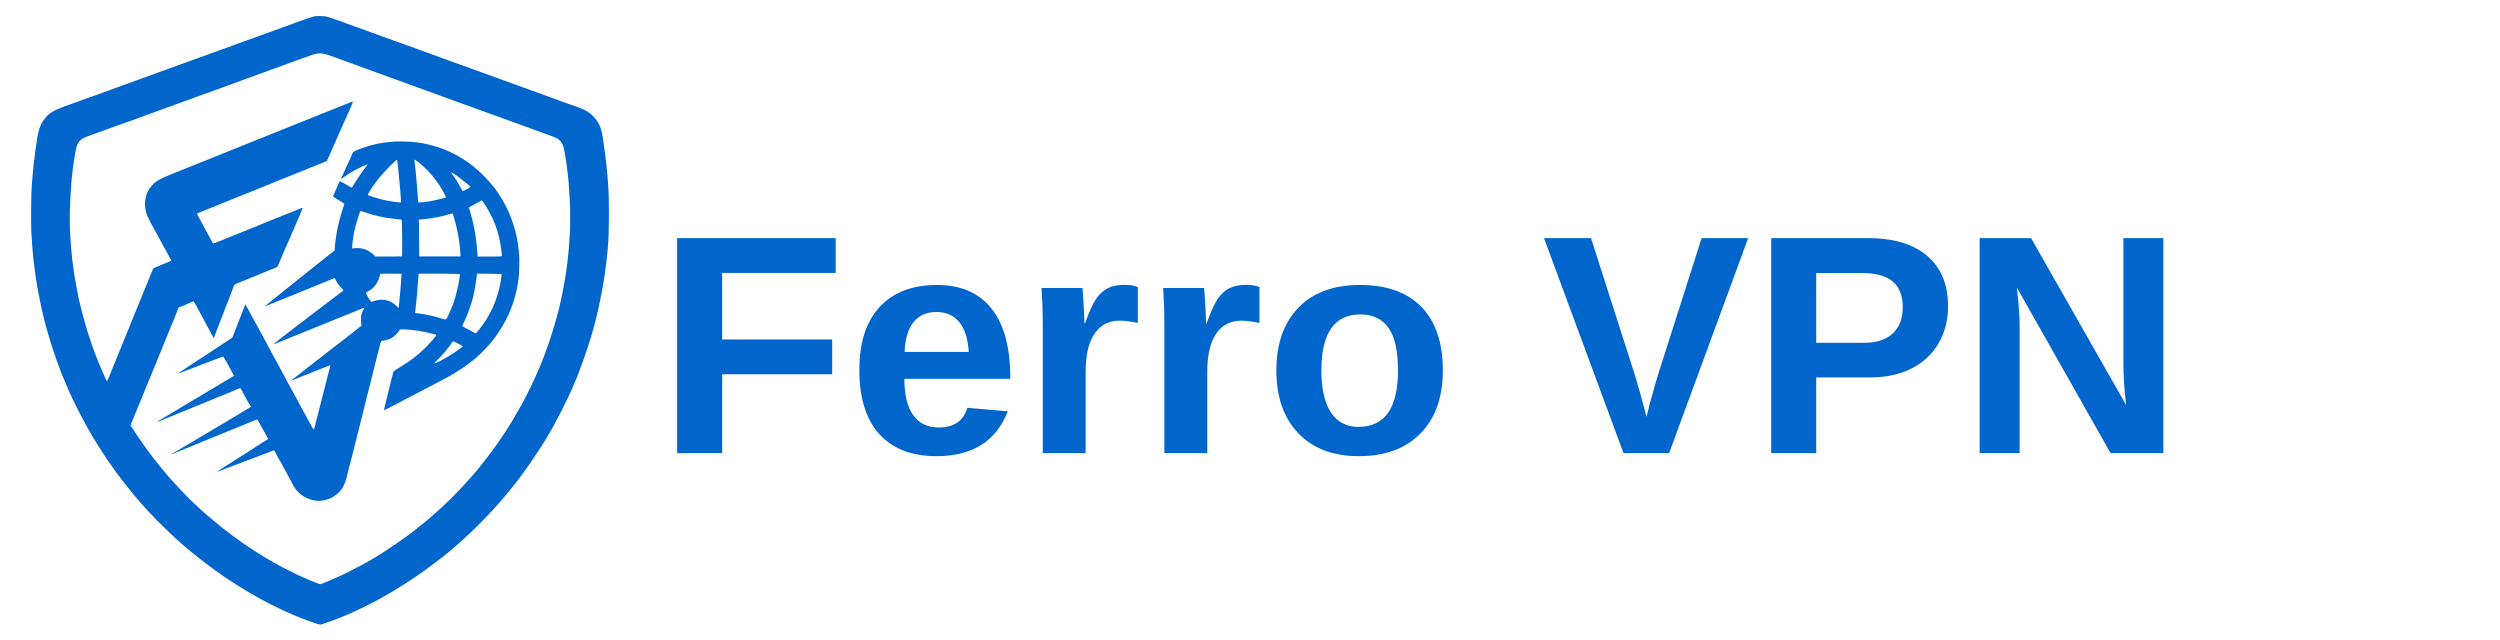
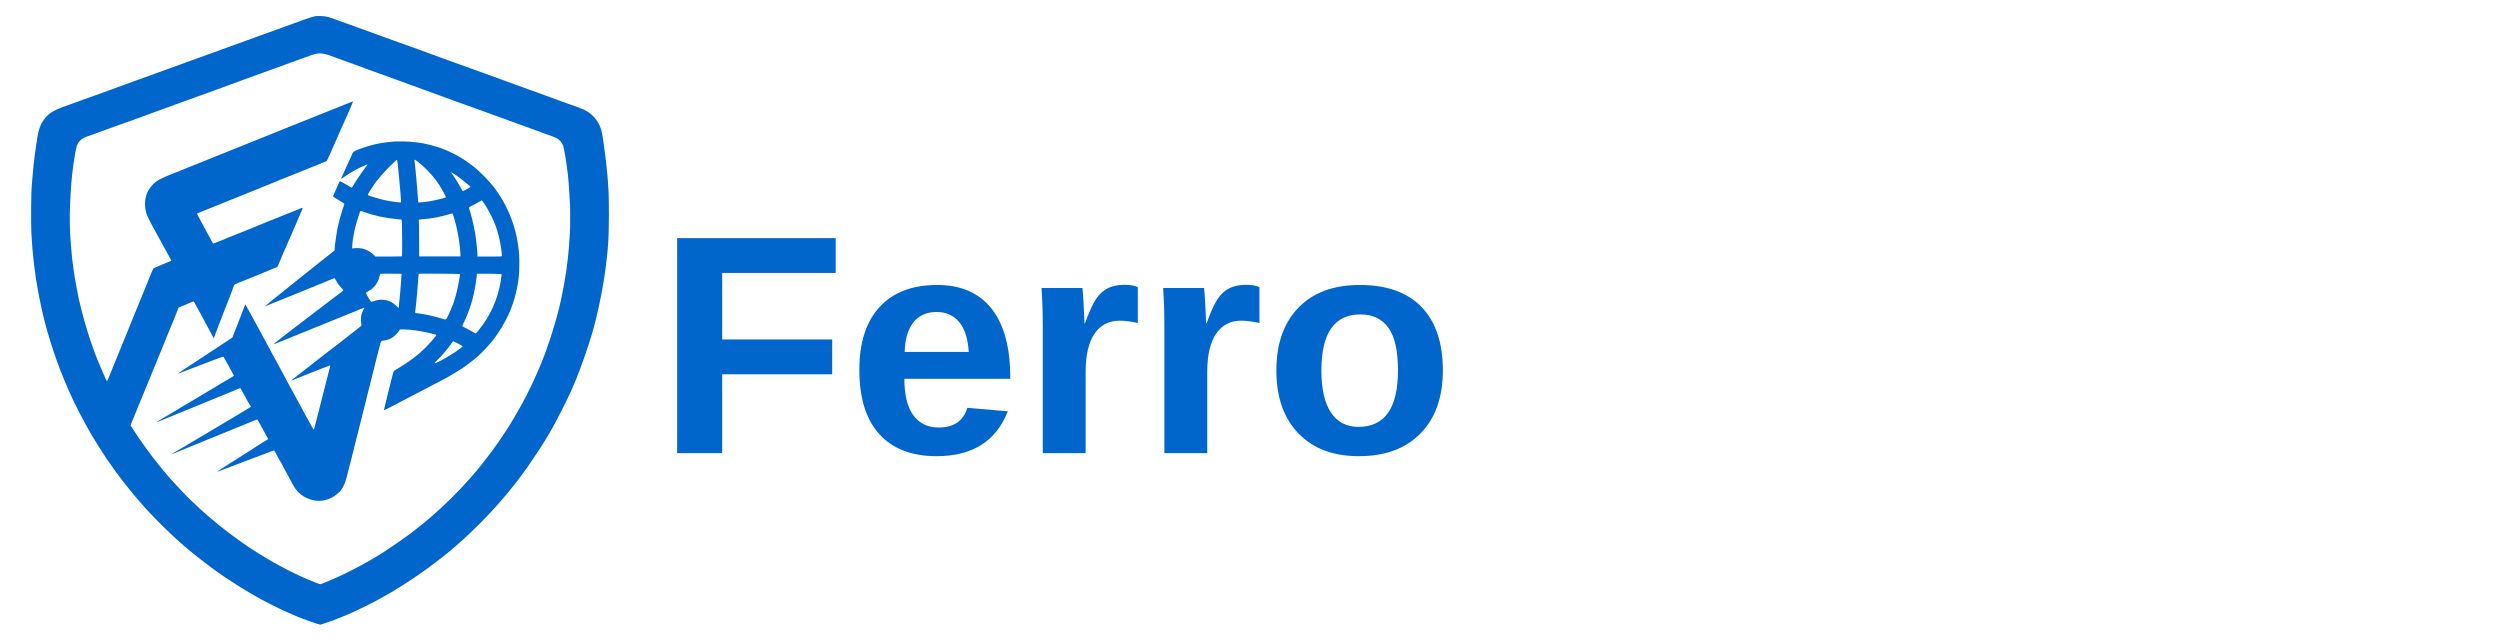
<svg xmlns="http://www.w3.org/2000/svg" version="1.0" width="8000pt" height="2048pt" viewBox="0 0 8000 2048" preserveAspectRatio="xMidYMid meet">
  <g transform="translate(0,2048) scale(0.1,-0.1)" fill="#0066CC" stroke="none">
    <path d="M10005 19941 c-106 -28 -343 -111 -990 -349 -165 -60 -372 -136 -460 -167 -88 -31 -200 -71 -250 -90 -112 -42 -347 -127 -570 -207 -93 -33 -228 -82 -300 -108 -71 -26 -238 -86 -370 -134 -132 -48 -256 -93 -275 -101 -33 -12 -124 -45 -445 -160 -71 -25 -202 -73 -290 -105 -88 -33 -209 -77 -270 -98 -150 -53 -566 -204 -695 -252 -58 -21 -168 -61 -245 -89 -77 -27 -221 -79 -320 -116 -99 -36 -360 -131 -580 -210 -220 -79 -436 -158 -480 -175 -44 -17 -105 -39 -135 -50 -121 -41 -228 -79 -280 -100 -30 -11 -80 -29 -110 -39 -30 -11 -131 -47 -225 -81 -93 -34 -255 -93 -360 -130 -104 -38 -260 -94 -345 -125 -262 -95 -408 -180 -525 -306 -59 -64 -141 -181 -167 -239 -47 -102 -68 -165 -92 -265 -22 -99 -38 -191 -91 -560 -44 -302 -79 -624 -100 -920 -8 -115 -17 -228 -20 -250 -18 -157 -27 -1139 -12 -1460 30 -648 106 -1313 217 -1905 68 -356 137 -678 199 -920 101 -393 270 -944 396 -1285 20 -55 43 -118 50 -140 62 -185 292 -735 454 -1085 84 -181 314 -632 391 -765 13 -22 35 -62 50 -90 15 -27 55 -99 89 -160 35 -60 77 -135 94 -165 59 -105 372 -600 478 -755 92 -134 199 -285 273 -385 39 -52 78 -104 86 -116 84 -125 583 -744 691 -859 26 -27 59 -66 75 -85 15 -19 55 -64 88 -100 34 -36 113 -121 176 -189 263 -284 735 -741 990 -961 35 -30 71 -62 79 -70 9 -9 54 -47 101 -85 47 -39 94 -78 105 -87 226 -187 426 -343 745 -580 402 -298 1025 -693 1525 -966 155 -84 523 -271 628 -318 45 -21 119 -54 165 -76 46 -21 142 -63 215 -94 73 -31 146 -62 162 -70 122 -55 687 -254 724 -254 9 0 82 23 162 51 79 28 162 57 184 64 63 20 357 136 505 199 352 150 880 412 1187 590 68 39 140 80 162 92 21 11 97 56 167 99 538 326 952 612 1494 1030 587 453 1320 1150 1870 1779 128 148 304 358 439 526 50 63 97 122 104 130 7 8 30 40 52 70 22 30 47 63 55 72 17 19 169 227 265 363 75 106 275 404 330 490 21 33 55 85 75 115 55 82 251 401 263 430 6 14 21 39 33 55 11 17 40 66 64 110 23 44 59 109 78 145 19 36 42 79 52 95 54 93 308 594 380 750 18 39 52 111 75 160 24 50 60 130 80 179 20 49 41 96 45 105 61 115 314 797 435 1171 117 362 139 435 175 570 12 47 28 105 36 130 25 86 105 416 135 560 17 80 39 186 50 235 67 315 126 658 173 1010 29 208 61 495 71 620 3 44 10 132 15 195 31 383 34 1454 5 1815 -3 33 -10 132 -15 220 -18 281 -79 815 -139 1215 -5 36 -17 115 -26 175 -41 277 -123 461 -285 637 -120 132 -266 222 -482 297 -62 22 -162 58 -223 80 -60 22 -144 52 -185 66 -41 15 -133 49 -205 75 -71 27 -224 83 -340 124 -207 74 -343 123 -680 246 -93 34 -269 98 -390 141 -121 44 -236 86 -255 94 -19 8 -154 57 -300 109 -146 52 -353 127 -460 166 -107 40 -287 105 -400 145 -113 40 -257 91 -320 115 -63 23 -151 54 -195 69 -44 16 -147 53 -230 84 -82 31 -382 140 -665 243 -283 102 -551 200 -595 216 -94 34 -225 81 -275 98 -19 7 -114 41 -210 75 -96 35 -232 84 -302 109 -70 25 -144 52 -165 60 -21 9 -128 47 -238 87 -344 122 -954 343 -1035 374 -344 130 -408 147 -595 152 -129 3 -149 1 -250 -26z m380 -1187 c90 -20 125 -32 455 -154 151 -56 320 -117 375 -136 102 -36 270 -98 570 -209 199 -75 600 -220 759 -275 61 -22 161 -57 221 -80 215 -80 667 -245 1030 -375 371 -133 653 -236 780 -284 61 -22 193 -70 295 -107 102 -36 248 -88 325 -116 77 -27 185 -67 240 -87 55 -21 210 -78 345 -126 135 -48 268 -96 295 -106 227 -85 557 -205 775 -282 69 -25 193 -70 275 -100 83 -31 265 -97 405 -147 139 -50 272 -102 295 -115 86 -51 162 -144 196 -242 35 -104 101 -499 148 -893 20 -167 40 -418 51 -635 6 -121 15 -283 21 -360 8 -130 5 -835 -4 -880 -3 -11 -8 -85 -11 -165 -8 -163 -31 -465 -46 -585 -5 -44 -14 -125 -20 -180 -43 -401 -158 -1039 -266 -1485 -154 -632 -455 -1530 -666 -1990 -16 -36 -45 -101 -63 -145 -78 -187 -337 -717 -435 -890 -13 -22 -34 -62 -47 -88 -22 -42 -65 -118 -243 -422 -25 -44 -66 -111 -90 -150 -24 -38 -61 -99 -83 -135 -22 -36 -56 -90 -77 -120 -230 -346 -297 -442 -392 -567 -27 -34 -48 -67 -48 -72 0 -5 -3 -11 -7 -13 -9 -3 -24 -23 -153 -193 -136 -180 -182 -238 -214 -276 -34 -40 -46 -54 -96 -119 -35 -45 -57 -71 -180 -210 -461 -523 -868 -926 -1335 -1325 -82 -70 -161 -137 -175 -149 -47 -40 -365 -291 -413 -326 -27 -19 -84 -62 -127 -95 -148 -112 -598 -422 -772 -531 -21 -13 -55 -35 -75 -47 -21 -13 -63 -40 -93 -59 -30 -19 -100 -61 -155 -93 -55 -32 -122 -72 -150 -88 -98 -59 -403 -222 -581 -311 -341 -172 -617 -295 -954 -427 -21 -8 -51 1 -175 49 -684 268 -1432 665 -2120 1125 -301 202 -652 459 -930 682 -88 70 -412 341 -425 355 -3 3 -21 18 -40 34 -47 38 -234 210 -350 322 -52 51 -112 107 -134 126 -70 61 -469 481 -621 654 -169 193 -159 181 -281 329 -167 204 -220 270 -284 354 -91 118 -101 131 -236 318 -192 267 -218 304 -229 322 -14 23 -180 275 -227 346 l-40 60 20 55 c11 30 46 116 77 190 31 74 76 187 101 250 25 63 49 124 54 135 5 11 18 43 30 70 12 28 55 131 95 230 115 283 235 577 250 610 8 17 42 98 75 180 116 284 229 560 270 660 23 55 97 237 164 405 68 168 133 325 144 350 11 25 43 101 71 170 27 69 79 197 115 285 36 88 66 165 66 172 0 6 24 21 53 32 28 11 137 56 241 99 l189 80 16 -21 c18 -25 18 -24 104 -183 62 -116 144 -266 222 -409 21 -38 56 -104 77 -145 22 -41 70 -131 108 -200 38 -69 79 -146 91 -172 13 -27 26 -48 30 -48 4 0 10 12 13 27 4 14 22 65 40 112 19 47 53 138 75 201 23 63 51 135 63 160 11 25 35 86 53 137 19 50 70 183 114 295 151 383 228 583 261 678 18 52 40 101 48 107 9 7 63 31 121 54 58 22 120 46 136 53 78 34 222 92 655 267 455 183 453 182 467 209 7 14 31 70 54 125 22 55 49 119 60 142 10 24 19 45 19 48 0 3 18 44 39 92 21 49 62 142 91 208 102 234 118 271 160 365 24 52 60 136 80 185 21 50 86 200 145 335 137 313 159 370 141 370 -12 0 -47 -13 -141 -55 -16 -7 -84 -34 -150 -60 -66 -26 -165 -65 -220 -87 -280 -113 -324 -131 -370 -148 -27 -10 -93 -36 -145 -58 -52 -22 -201 -82 -330 -135 -224 -91 -395 -160 -525 -214 -33 -14 -94 -38 -135 -53 -41 -16 -142 -56 -225 -90 -404 -166 -591 -242 -604 -243 -7 -1 -17 5 -22 13 -4 8 -52 96 -105 195 -54 99 -115 209 -135 245 -21 36 -72 133 -114 215 -43 83 -95 181 -117 218 -22 38 -37 71 -34 74 3 3 65 29 138 58 73 29 286 114 473 190 187 76 372 150 410 166 39 15 138 55 220 89 83 33 166 67 185 74 19 8 132 53 250 101 118 48 280 113 360 145 80 32 226 91 325 132 272 113 404 167 700 283 149 59 288 115 310 125 22 9 94 39 160 64 127 50 380 152 530 215 l90 37 32 65 c17 35 56 120 87 189 145 327 306 693 381 865 46 105 96 219 113 255 83 178 233 523 230 530 -2 5 -23 0 -48 -10 -43 -18 -733 -294 -1455 -582 -192 -77 -411 -164 -485 -195 -74 -30 -162 -65 -195 -78 -33 -12 -172 -68 -310 -124 -525 -214 -772 -314 -820 -331 -27 -10 -117 -46 -200 -80 -82 -34 -364 -147 -625 -251 -261 -105 -500 -201 -530 -214 -30 -13 -175 -71 -322 -129 -147 -58 -287 -114 -310 -124 -46 -20 -140 -58 -253 -102 -668 -260 -779 -323 -942 -540 -131 -173 -186 -410 -154 -655 23 -170 72 -287 296 -690 150 -270 244 -442 282 -515 78 -147 224 -413 238 -434 22 -30 19 -43 -12 -54 -66 -22 -523 -215 -537 -225 -9 -7 -39 -68 -67 -137 -28 -69 -80 -197 -116 -285 -36 -88 -94 -230 -128 -315 -35 -85 -80 -195 -100 -245 -144 -350 -180 -438 -205 -500 -15 -38 -62 -155 -105 -260 -42 -104 -110 -271 -150 -370 -40 -99 -110 -270 -155 -380 -45 -110 -111 -270 -145 -355 -35 -85 -86 -211 -115 -280 -28 -69 -60 -147 -70 -175 -44 -119 -127 -309 -136 -312 -10 -3 -68 122 -190 412 -47 110 -89 209 -94 220 -28 58 -147 377 -210 560 -162 477 -275 868 -381 1325 -11 47 -24 101 -29 120 -11 39 -113 587 -130 695 -6 39 -19 129 -31 200 -40 262 -70 538 -89 820 -5 83 -12 177 -15 210 -22 278 -29 685 -16 1010 11 263 34 672 45 785 3 25 10 101 16 170 6 69 17 170 25 225 8 55 21 156 30 225 28 209 75 461 101 542 27 82 58 132 121 193 62 60 127 91 353 168 56 19 381 137 475 172 39 15 138 51 220 80 83 29 265 94 405 145 140 51 316 114 390 140 206 74 426 154 630 230 207 77 558 204 755 275 72 25 153 55 180 65 28 11 138 51 245 89 107 39 314 113 460 166 146 53 326 118 400 145 351 126 673 244 752 276 49 19 90 34 93 34 8 0 902 324 1210 439 44 16 188 69 320 117 132 48 276 100 320 116 337 125 426 140 600 102z" />
    <path d="M12645 15954 c-16 -2 -86 -9 -155 -15 -309 -26 -554 -80 -875 -189 -245 -84 -325 -127 -339 -184 -3 -13 -29 -73 -57 -133 -28 -59 -95 -205 -149 -323 -54 -118 -112 -246 -129 -284 -18 -38 -30 -70 -28 -73 3 -2 58 34 123 80 212 149 393 249 668 367 27 11 51 18 54 16 3 -3 -8 -22 -24 -42 -123 -157 -361 -506 -428 -626 -38 -71 -54 -80 -91 -54 -11 7 -91 54 -177 104 -157 90 -158 91 -173 69 -8 -12 -15 -25 -15 -28 0 -4 -42 -100 -94 -212 -52 -113 -96 -213 -98 -222 -3 -18 38 -45 265 -181 53 -32 97 -64 97 -71 0 -8 -6 -29 -14 -48 -56 -132 -184 -600 -219 -795 -36 -201 -77 -515 -77 -592 0 -53 -1 -54 -52 -93 -62 -47 -219 -170 -333 -261 -44 -35 -138 -110 -210 -167 -211 -167 -737 -588 -915 -732 -91 -74 -235 -189 -320 -257 -229 -182 -301 -242 -356 -292 l-49 -45 95 41 c52 22 176 73 275 113 99 40 360 146 580 235 220 90 542 220 715 290 173 70 368 150 433 179 65 28 124 51 130 51 7 0 35 -44 62 -97 39 -77 67 -116 138 -190 49 -51 87 -98 84 -105 -2 -7 -42 -40 -88 -73 -46 -33 -115 -85 -154 -116 -65 -51 -415 -318 -732 -556 -75 -57 -175 -134 -222 -172 -47 -37 -123 -95 -167 -127 -45 -33 -121 -90 -170 -128 -49 -39 -125 -97 -169 -131 -44 -34 -125 -96 -180 -139 -55 -43 -145 -112 -199 -154 -121 -94 -170 -137 -141 -127 63 23 155 59 265 105 228 95 464 191 565 230 55 21 161 64 235 95 74 31 169 70 210 86 41 16 84 34 95 39 33 15 98 41 125 50 14 5 131 52 260 105 129 53 357 145 505 205 149 60 346 140 439 179 194 81 221 87 183 42 -24 -29 -75 -156 -87 -217 -12 -60 -9 -244 5 -295 8 -31 16 -23 -171 -169 -81 -63 -194 -151 -250 -195 -56 -44 -135 -106 -175 -137 -41 -31 -158 -121 -260 -200 -102 -79 -200 -154 -218 -168 -19 -14 -142 -110 -275 -213 -132 -104 -295 -230 -361 -282 -66 -51 -169 -132 -230 -180 -60 -48 -144 -113 -185 -145 -90 -69 -126 -100 -116 -100 4 0 39 14 79 31 40 17 113 46 162 66 50 19 292 115 538 214 246 98 453 179 459 179 5 0 8 -10 6 -22 -6 -25 -152 -596 -198 -773 -50 -190 -212 -828 -220 -865 -6 -29 -34 -138 -91 -352 -5 -21 -15 -38 -22 -38 -7 0 -32 37 -56 83 -24 45 -58 107 -76 137 -18 30 -53 94 -78 141 -25 47 -67 126 -95 175 -27 49 -72 132 -99 184 -69 130 -118 221 -168 310 -23 41 -74 134 -112 205 -39 72 -110 202 -158 290 -100 182 -295 546 -295 550 0 2 -33 61 -73 132 -41 70 -98 175 -127 233 -30 58 -68 130 -85 160 -35 61 -169 309 -235 435 -23 44 -69 130 -103 190 -33 61 -99 182 -147 270 -48 88 -131 238 -183 334 l-96 173 -14 -33 c-7 -19 -37 -97 -67 -174 -77 -201 -170 -441 -258 -664 l-77 -194 -205 -134 c-113 -74 -230 -152 -260 -173 -30 -21 -97 -65 -148 -97 -51 -32 -276 -179 -500 -328 -224 -148 -458 -303 -520 -343 -62 -41 -112 -76 -112 -78 0 -5 46 12 320 118 135 53 297 115 360 138 131 48 323 121 490 187 157 62 281 104 290 98 4 -3 41 -65 81 -137 39 -73 113 -207 163 -298 50 -91 91 -168 91 -172 0 -9 -349 -219 -457 -275 -15 -8 -30 -19 -34 -24 -3 -6 -16 -14 -27 -19 -12 -5 -43 -22 -68 -37 -25 -16 -113 -68 -195 -117 -82 -49 -205 -123 -274 -164 -69 -41 -210 -126 -315 -187 -104 -62 -233 -138 -285 -170 -52 -32 -108 -66 -125 -75 -16 -10 -52 -31 -80 -48 -121 -73 -504 -301 -542 -322 -24 -13 -43 -27 -43 -32 0 -12 -1 -12 107 33 54 23 186 77 293 120 107 44 214 88 237 99 24 11 46 20 49 20 3 0 106 41 228 91 374 155 446 184 606 249 85 34 175 71 200 82 25 11 99 42 165 68 99 39 283 114 370 150 11 5 65 27 120 50 55 23 114 47 130 55 78 35 128 55 141 55 7 0 30 -33 50 -72 20 -40 65 -124 100 -185 35 -62 64 -115 64 -118 0 -8 102 -180 119 -199 15 -17 15 -19 -4 -33 -28 -20 -389 -239 -500 -303 -16 -9 -86 -51 -155 -92 -221 -132 -474 -282 -495 -294 -65 -36 -552 -325 -605 -359 -19 -12 -64 -39 -100 -60 -36 -21 -82 -49 -102 -62 -21 -13 -40 -23 -43 -23 -3 0 -27 -15 -54 -33 -52 -34 -85 -54 -169 -100 -30 -15 -105 -60 -168 -98 -63 -38 -119 -69 -124 -69 -6 0 -10 -4 -10 -9 0 -6 82 24 183 65 257 107 494 204 547 224 129 51 428 173 477 196 17 8 33 14 36 14 5 0 292 117 342 140 25 11 289 118 530 215 99 40 229 94 289 119 146 63 337 139 340 134 1 -1 13 -21 26 -43 12 -22 32 -56 43 -75 23 -39 98 -175 150 -272 59 -110 110 -202 121 -220 5 -9 8 -19 6 -21 -18 -14 -193 -117 -201 -117 -5 0 -9 -4 -9 -8 0 -5 -11 -14 -24 -20 -14 -6 -92 -55 -173 -108 -81 -54 -164 -107 -183 -120 -19 -12 -125 -79 -235 -149 -110 -71 -254 -162 -320 -203 -66 -41 -149 -94 -185 -117 -68 -45 -176 -113 -247 -159 -60 -37 -54 -50 10 -22 28 13 122 49 207 80 85 32 164 61 175 66 39 16 241 93 320 121 44 16 89 33 100 38 11 5 34 14 50 20 17 5 95 35 175 66 80 31 213 81 295 111 83 31 214 80 292 110 78 30 144 54 146 54 3 0 26 -40 51 -89 25 -49 55 -107 67 -128 12 -21 38 -67 57 -103 19 -36 40 -69 46 -75 7 -5 18 -26 26 -45 8 -19 23 -51 34 -70 10 -19 34 -62 51 -95 79 -147 112 -208 175 -320 37 -66 79 -145 92 -175 30 -65 129 -200 184 -251 117 -108 225 -172 367 -217 210 -68 371 -66 583 8 133 46 212 97 350 226 107 100 187 264 248 510 24 98 47 195 51 214 4 19 13 55 21 80 24 78 42 147 120 465 41 171 82 333 90 360 7 28 30 118 50 200 19 83 62 251 95 375 32 124 97 383 144 575 89 364 146 594 171 680 7 28 27 106 43 175 58 242 262 1052 286 1133 18 64 34 77 94 77 44 0 183 41 246 72 82 42 235 192 268 265 10 24 13 24 141 22 268 -4 632 -62 999 -160 20 -5 37 -16 37 -24 0 -24 -197 -252 -340 -395 -247 -247 -523 -456 -870 -660 -98 -57 -149 -94 -157 -111 -7 -15 -30 -100 -52 -190 -22 -90 -80 -326 -130 -524 -50 -198 -96 -387 -102 -420 -7 -33 -16 -68 -21 -78 -5 -10 -7 -21 -5 -24 6 -5 189 86 447 222 91 48 239 126 330 173 91 46 291 151 445 232 154 81 399 209 545 285 257 133 330 174 435 240 28 17 102 62 165 100 132 78 163 100 355 244 218 163 358 287 517 458 214 229 289 323 444 558 294 445 479 893 580 1405 51 256 66 404 71 682 6 301 -2 431 -43 718 -80 556 -296 1125 -603 1584 -112 168 -108 163 -166 236 -186 234 -445 498 -652 662 -157 125 -352 256 -528 353 -136 75 -359 179 -440 205 -22 7 -44 16 -50 20 -15 12 -297 96 -416 124 -263 64 -520 95 -818 100 -125 3 -239 3 -256 0z m96 -850 c70 -688 101 -1091 86 -1101 -18 -11 -287 25 -487 66 -196 40 -570 154 -570 173 0 32 144 259 277 438 39 52 137 169 219 260 151 169 421 432 439 426 5 -1 21 -119 36 -262z m619 209 c201 -152 419 -373 580 -588 114 -152 136 -187 251 -394 63 -114 83 -159 75 -167 -16 -16 -359 -100 -510 -124 -115 -19 -292 -39 -352 -40 -24 0 -18 -50 -64 560 -20 263 -64 709 -76 778 -9 46 8 42 96 -25z m1188 -409 c113 -74 219 -154 372 -283 69 -57 127 -106 130 -108 14 -11 -29 -44 -126 -95 -60 -32 -112 -58 -116 -58 -4 0 -32 49 -63 108 -59 117 -176 305 -256 413 -74 100 -65 104 59 23z m926 -906 c117 -157 303 -513 382 -731 87 -242 149 -499 184 -762 18 -140 24 -214 17 -222 -7 -10 -98 -13 -393 -13 l-384 0 0 23 c0 123 -44 539 -76 727 -49 282 -143 666 -200 814 -3 9 51 41 164 99 93 47 186 97 207 111 21 14 39 26 41 26 2 0 28 -33 58 -72z m-3809 -308 c307 -109 649 -184 975 -215 96 -9 184 -19 196 -21 19 -3 21 -12 27 -131 4 -71 7 -333 7 -584 0 -407 -2 -458 -16 -463 -9 -3 -202 -6 -430 -6 l-414 0 -32 36 c-85 94 -245 188 -373 218 -80 19 -257 24 -296 8 -15 -6 -30 -8 -33 -5 -19 19 11 306 50 483 8 36 19 90 24 120 14 82 113 422 150 518 37 96 23 93 165 42z m2835 -82 c7 -24 32 -110 56 -193 50 -165 116 -484 134 -640 6 -55 17 -143 25 -195 7 -52 15 -142 17 -200 l3 -105 -660 0 -660 0 -2 440 c-1 242 -3 506 -6 587 l-5 147 27 5 c14 3 62 8 106 11 274 21 567 77 840 160 110 33 112 33 125 -17z m-1654 -1961 c-3 -39 -11 -148 -17 -242 -5 -93 -17 -233 -25 -310 -22 -202 -44 -427 -44 -447 0 -10 -4 -18 -8 -18 -4 0 -41 33 -82 73 -88 86 -179 136 -300 168 -119 30 -261 23 -393 -22 l-92 -30 -31 35 c-31 36 -132 210 -141 244 -4 15 10 27 69 60 144 79 234 173 308 321 22 45 48 114 56 154 9 39 17 77 19 82 1 6 123 9 345 7 l342 -3 -6 -72z m1867 64 c21 -21 -72 -506 -143 -741 -71 -235 -88 -280 -211 -549 -89 -193 -71 -183 -234 -132 -144 46 -302 86 -445 114 -113 22 -170 32 -340 55 -46 6 -55 11 -55 27 1 20 24 233 30 270 10 63 62 681 71 840 3 66 10 122 14 125 14 9 1304 0 1313 -9z m1340 -16 c-63 -586 -263 -1125 -588 -1585 -97 -137 -228 -300 -241 -300 -7 0 -54 25 -105 56 -52 30 -147 81 -211 112 -65 31 -118 62 -118 69 0 6 17 44 38 85 153 299 297 725 358 1063 41 224 74 447 74 507 0 9 7 18 17 20 9 2 188 1 397 -2 374 -5 381 -5 379 -25z m-1392 -2211 c83 -42 149 -79 147 -84 -5 -13 -155 -129 -246 -189 -211 -140 -480 -292 -609 -344 -23 -9 -45 -13 -47 -8 -3 5 13 26 37 48 161 150 397 423 502 581 26 39 52 72 57 72 5 0 77 -34 159 -76z" />
  </g>
-   <text x="2100" y="1450" font-family="Arial, Helvetica, sans-serif" font-weight="bold" font-size="1000" fill="#0066CC">Ferro VPN</text>
+   <text x="2100" y="1450" font-family="Arial, Helvetica, sans-serif" font-weight="bold" font-size="1000" fill="#0066CC">Ferro</text>
</svg>
